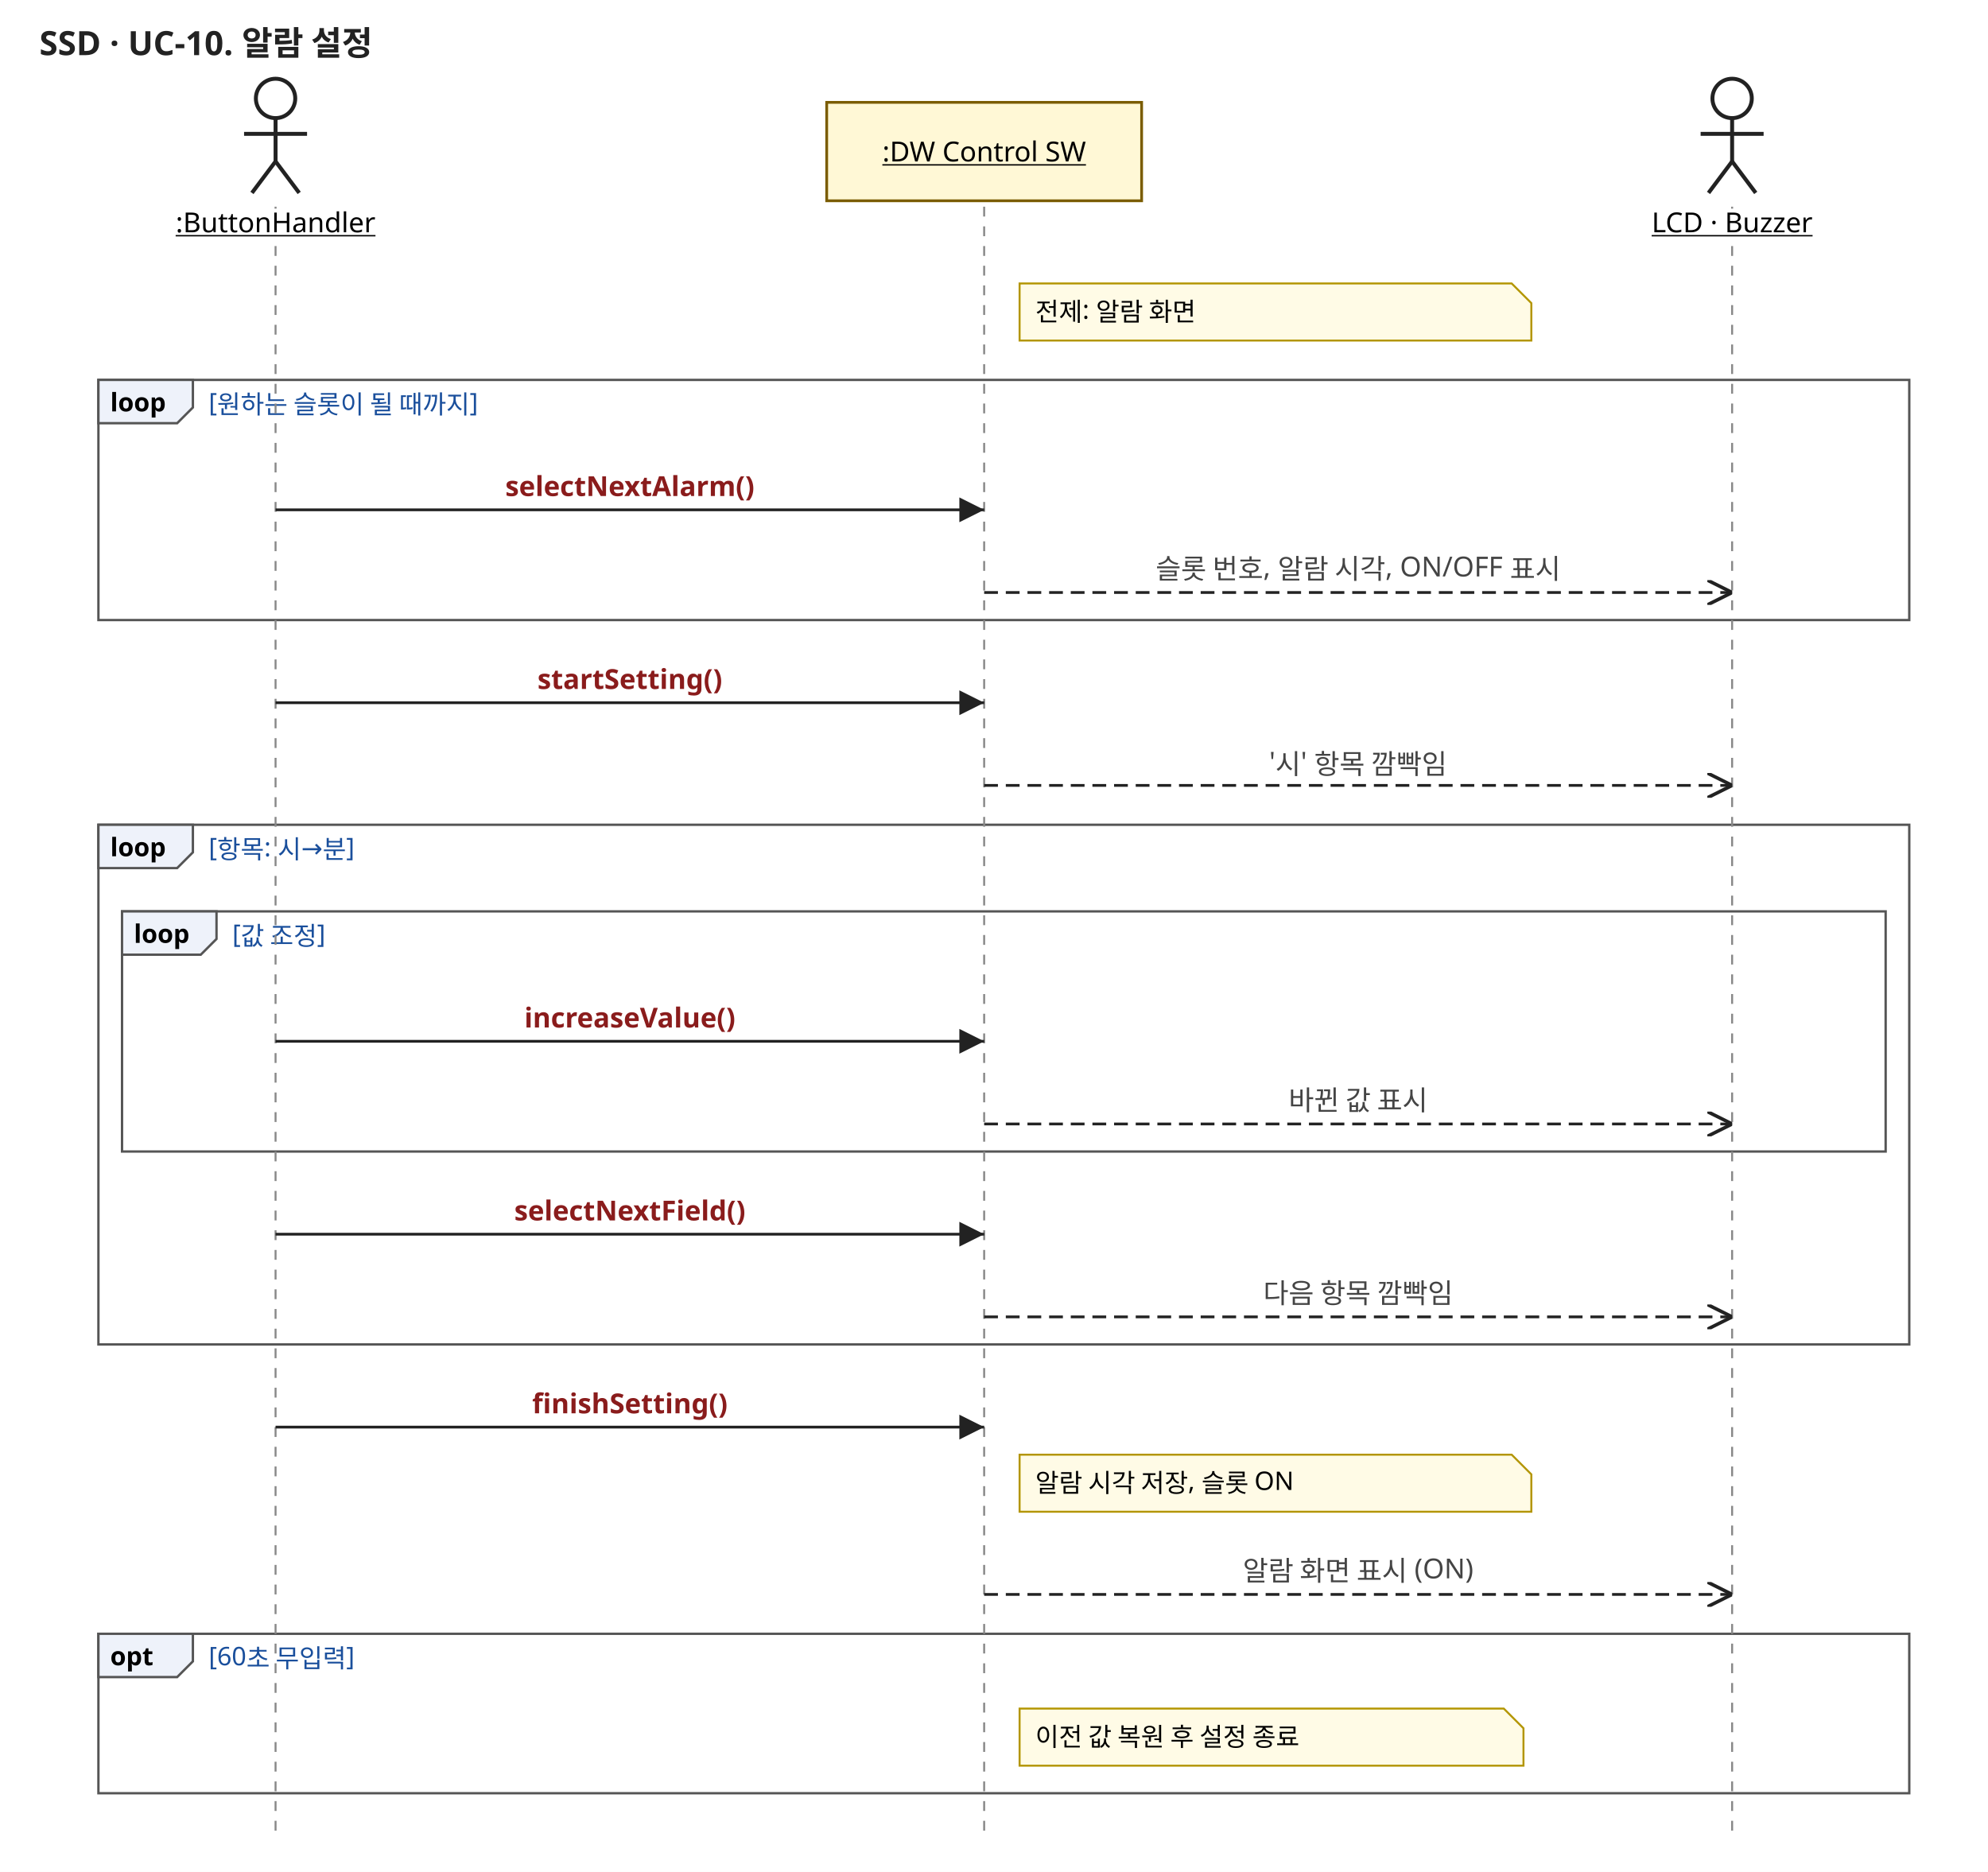
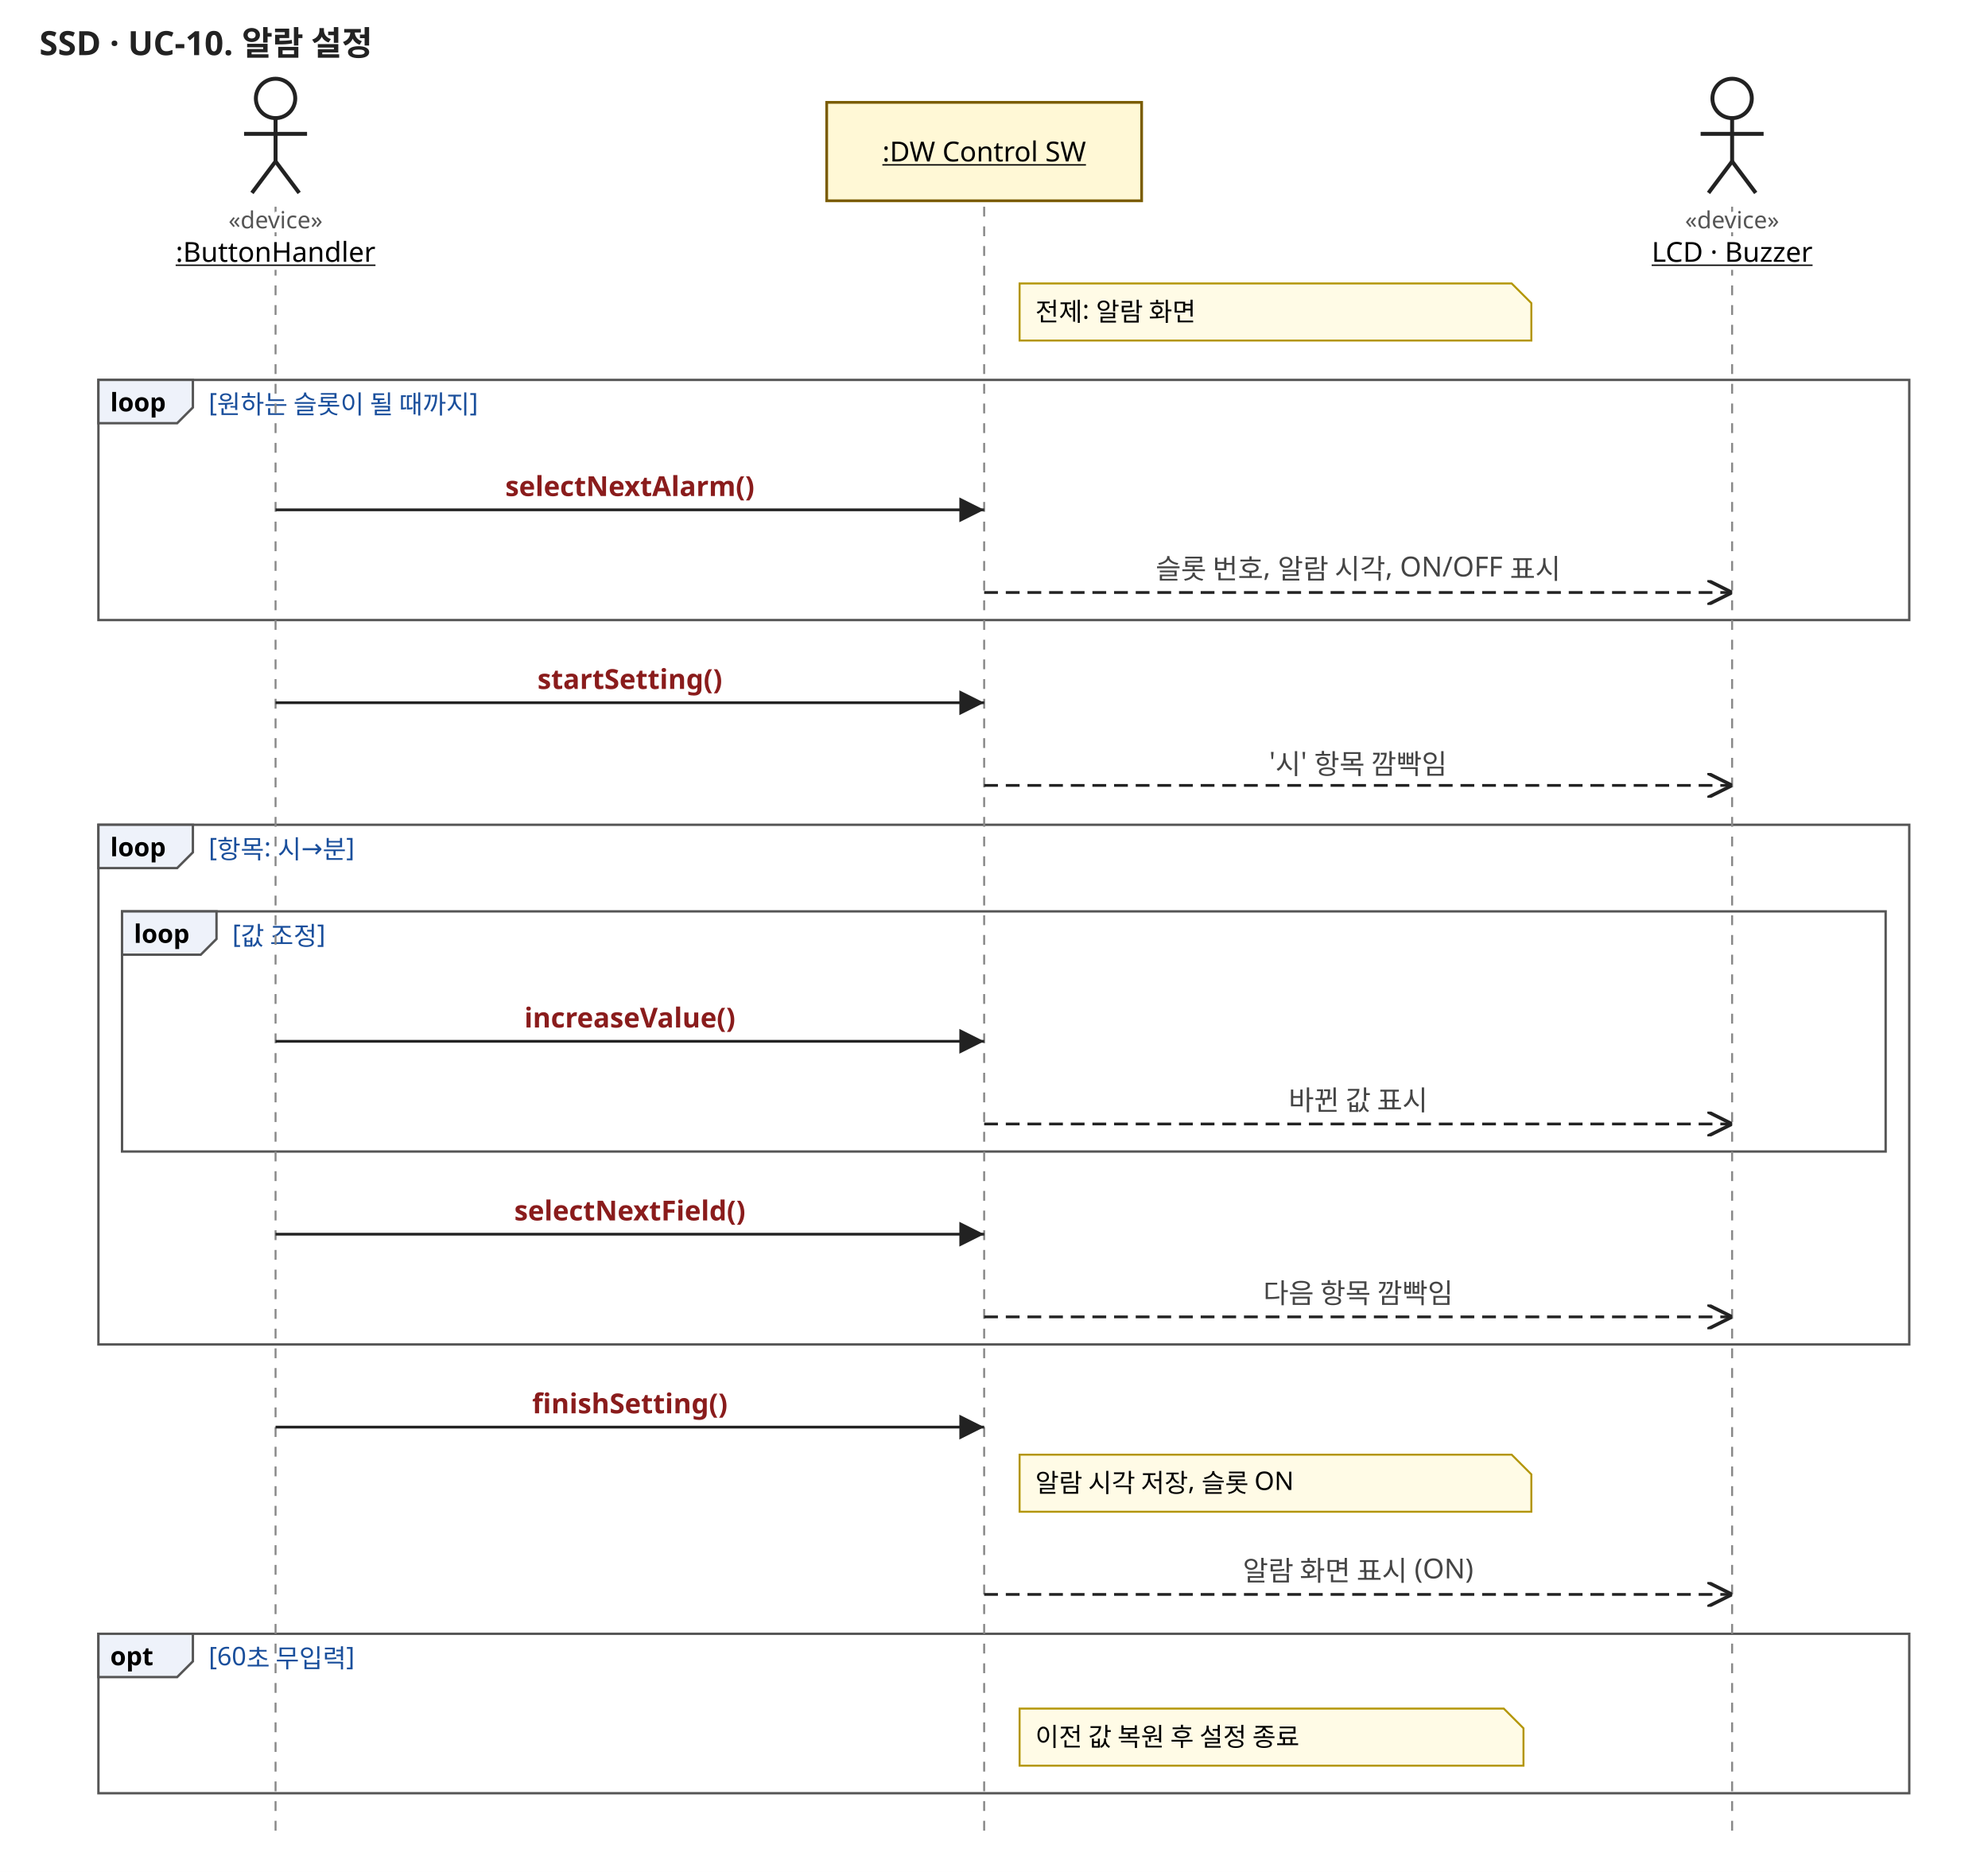
<svg xmlns="http://www.w3.org/2000/svg" width="1010" height="951" viewBox="0 0 1010 951" font-family="Malgun Gothic, Apple SD Gothic Neo, Noto Sans KR, WenQuanYi Zen Hei, sans-serif">
  <defs>
    <marker id="fill" viewBox="0 0 10 10" refX="10" refY="5" markerWidth="9" markerHeight="9" orient="auto">
      <path d="M0,0 L10,5 L0,10 z" fill="#222" />
    </marker>
    <marker id="open" viewBox="0 0 10 10" refX="10" refY="5" markerWidth="9" markerHeight="9" orient="auto">
      <path d="M0,0 L10,5 L0,10" fill="none" stroke="#222" stroke-width="1.4" />
    </marker>
  </defs>
  <rect width="1010" height="951" fill="#fff" />
  <text x="20" y="28" font-size="17" font-weight="bold" fill="#222">SSD · UC-10. 알람 설정</text>
  <rect x="50" y="193" width="920" height="122" fill="none" stroke="#555" stroke-width="1.2" />
  <path d="M50,193 h48 v14 l-8,8 h-40 z" fill="#eef2fa" stroke="#555" stroke-width="1.2" />
  <text x="56" y="209" font-size="13" font-weight="bold">loop</text>
  <text x="106" y="209" font-size="13" fill="#1a4f9c">[원하는 슬롯이 될 때까지]</text>
  <rect x="62" y="463" width="896" height="122" fill="none" stroke="#555" stroke-width="1.2" />
  <path d="M62,463 h48 v14 l-8,8 h-40 z" fill="#eef2fa" stroke="#555" stroke-width="1.2" />
  <text x="68" y="479" font-size="13" font-weight="bold">loop</text>
  <text x="118" y="479" font-size="13" fill="#1a4f9c">[값 조정]</text>
  <rect x="50" y="419" width="920" height="264" fill="none" stroke="#555" stroke-width="1.2" />
  <path d="M50,419 h48 v14 l-8,8 h-40 z" fill="#eef2fa" stroke="#555" stroke-width="1.2" />
  <text x="56" y="435" font-size="13" font-weight="bold">loop</text>
  <text x="106" y="435" font-size="13" fill="#1a4f9c">[항목: 시→분]</text>
  <rect x="50" y="830" width="920" height="81" fill="none" stroke="#555" stroke-width="1.2" />
  <path d="M50,830 h48 v14 l-8,8 h-40 z" fill="#eef2fa" stroke="#555" stroke-width="1.2" />
  <text x="56" y="846" font-size="13" font-weight="bold">opt</text>
  <text x="106" y="846" font-size="13" fill="#1a4f9c">[60초 무입력]</text>
  <line x1="140" y1="105" x2="140" y2="931" stroke="#888" stroke-dasharray="5 5" />
  <g stroke="#222" stroke-width="2" fill="none">
    <circle cx="140" cy="50" r="10" />
    <line x1="140" y1="60" x2="140" y2="82" />
    <line x1="124" y1="68" x2="156" y2="68" />
    <line x1="140" y1="82" x2="128" y2="98" />
    <line x1="140" y1="82" x2="152" y2="98" />
  </g>
-   <text x="140" y="118" text-anchor="middle" font-size="14" text-decoration="underline" stroke="#fff" stroke-width="4" paint-order="stroke">:ButtonHandler</text>
+   <text x="140" y="116" text-anchor="middle" font-size="12" fill="#555" stroke="#fff" stroke-width="4" paint-order="stroke">«device»</text>
+   <text x="140" y="133" text-anchor="middle" font-size="14" text-decoration="underline" stroke="#fff" stroke-width="4" paint-order="stroke">:ButtonHandler</text>
  <line x1="500" y1="105" x2="500" y2="931" stroke="#888" stroke-dasharray="5 5" />
  <rect x="420" y="52" width="160" height="50" fill="#fff8d6" stroke="#7a5c00" stroke-width="1.4" />
  <text x="500" y="82" text-anchor="middle" font-size="14" text-decoration="underline">:DW Control SW</text>
  <line x1="880" y1="105" x2="880" y2="931" stroke="#888" stroke-dasharray="5 5" />
  <g stroke="#222" stroke-width="2" fill="none">
    <circle cx="880" cy="50" r="10" />
    <line x1="880" y1="60" x2="880" y2="82" />
    <line x1="864" y1="68" x2="896" y2="68" />
    <line x1="880" y1="82" x2="868" y2="98" />
    <line x1="880" y1="82" x2="892" y2="98" />
  </g>
-   <text x="880" y="118" text-anchor="middle" font-size="14" text-decoration="underline" stroke="#fff" stroke-width="4" paint-order="stroke">LCD · Buzzer</text>
+   <text x="880" y="116" text-anchor="middle" font-size="12" fill="#555" stroke="#fff" stroke-width="4" paint-order="stroke">«device»</text>
+   <text x="880" y="133" text-anchor="middle" font-size="14" text-decoration="underline" stroke="#fff" stroke-width="4" paint-order="stroke">LCD · Buzzer</text>
  <path d="M518,144 h250 l10,10 v19 h-260 z" fill="#fffbe6" stroke="#b39500" />
  <text x="526" y="163" font-size="13">전제: 알람 화면</text>
  <line x1="140" y1="259" x2="500" y2="259" stroke="#222" stroke-width="1.4" marker-end="url(#fill)" />
  <text x="320.0" y="252" text-anchor="middle" font-size="14" font-weight="bold" fill="#8a1c1c">selectNextAlarm()</text>
  <line x1="500" y1="301" x2="880" y2="301" stroke="#222" stroke-width="1.4" stroke-dasharray="7 4" marker-end="url(#open)" />
  <text x="690.0" y="294" text-anchor="middle" font-size="14" font-weight="normal" fill="#444">슬롯 번호, 알람 시각, ON/OFF 표시</text>
  <line x1="140" y1="357" x2="500" y2="357" stroke="#222" stroke-width="1.4" marker-end="url(#fill)" />
  <text x="320.0" y="350" text-anchor="middle" font-size="14" font-weight="bold" fill="#8a1c1c">startSetting()</text>
  <line x1="500" y1="399" x2="880" y2="399" stroke="#222" stroke-width="1.4" stroke-dasharray="7 4" marker-end="url(#open)" />
  <text x="690.0" y="392" text-anchor="middle" font-size="14" font-weight="normal" fill="#444">'시' 항목 깜빡임</text>
  <line x1="140" y1="529" x2="500" y2="529" stroke="#222" stroke-width="1.4" marker-end="url(#fill)" />
  <text x="320.0" y="522" text-anchor="middle" font-size="14" font-weight="bold" fill="#8a1c1c">increaseValue()</text>
  <line x1="500" y1="571" x2="880" y2="571" stroke="#222" stroke-width="1.4" stroke-dasharray="7 4" marker-end="url(#open)" />
  <text x="690.0" y="564" text-anchor="middle" font-size="14" font-weight="normal" fill="#444">바뀐 값 표시</text>
  <line x1="140" y1="627" x2="500" y2="627" stroke="#222" stroke-width="1.4" marker-end="url(#fill)" />
  <text x="320.0" y="620" text-anchor="middle" font-size="14" font-weight="bold" fill="#8a1c1c">selectNextField()</text>
  <line x1="500" y1="669" x2="880" y2="669" stroke="#222" stroke-width="1.4" stroke-dasharray="7 4" marker-end="url(#open)" />
  <text x="690.0" y="662" text-anchor="middle" font-size="14" font-weight="normal" fill="#444">다음 항목 깜빡임</text>
  <line x1="140" y1="725" x2="500" y2="725" stroke="#222" stroke-width="1.4" marker-end="url(#fill)" />
  <text x="320.0" y="718" text-anchor="middle" font-size="14" font-weight="bold" fill="#8a1c1c">finishSetting()</text>
  <path d="M518,739 h250 l10,10 v19 h-260 z" fill="#fffbe6" stroke="#b39500" />
  <text x="526" y="758" font-size="13">알람 시각 저장, 슬롯 ON</text>
  <line x1="500" y1="810" x2="880" y2="810" stroke="#222" stroke-width="1.4" stroke-dasharray="7 4" marker-end="url(#open)" />
  <text x="690.0" y="803" text-anchor="middle" font-size="14" font-weight="normal" fill="#444">알람 화면 표시 (ON)</text>
  <path d="M518,868 h246 l10,10 v19 h-256 z" fill="#fffbe6" stroke="#b39500" />
  <text x="526" y="887" font-size="13">이전 값 복원 후 설정 종료</text>
</svg>
